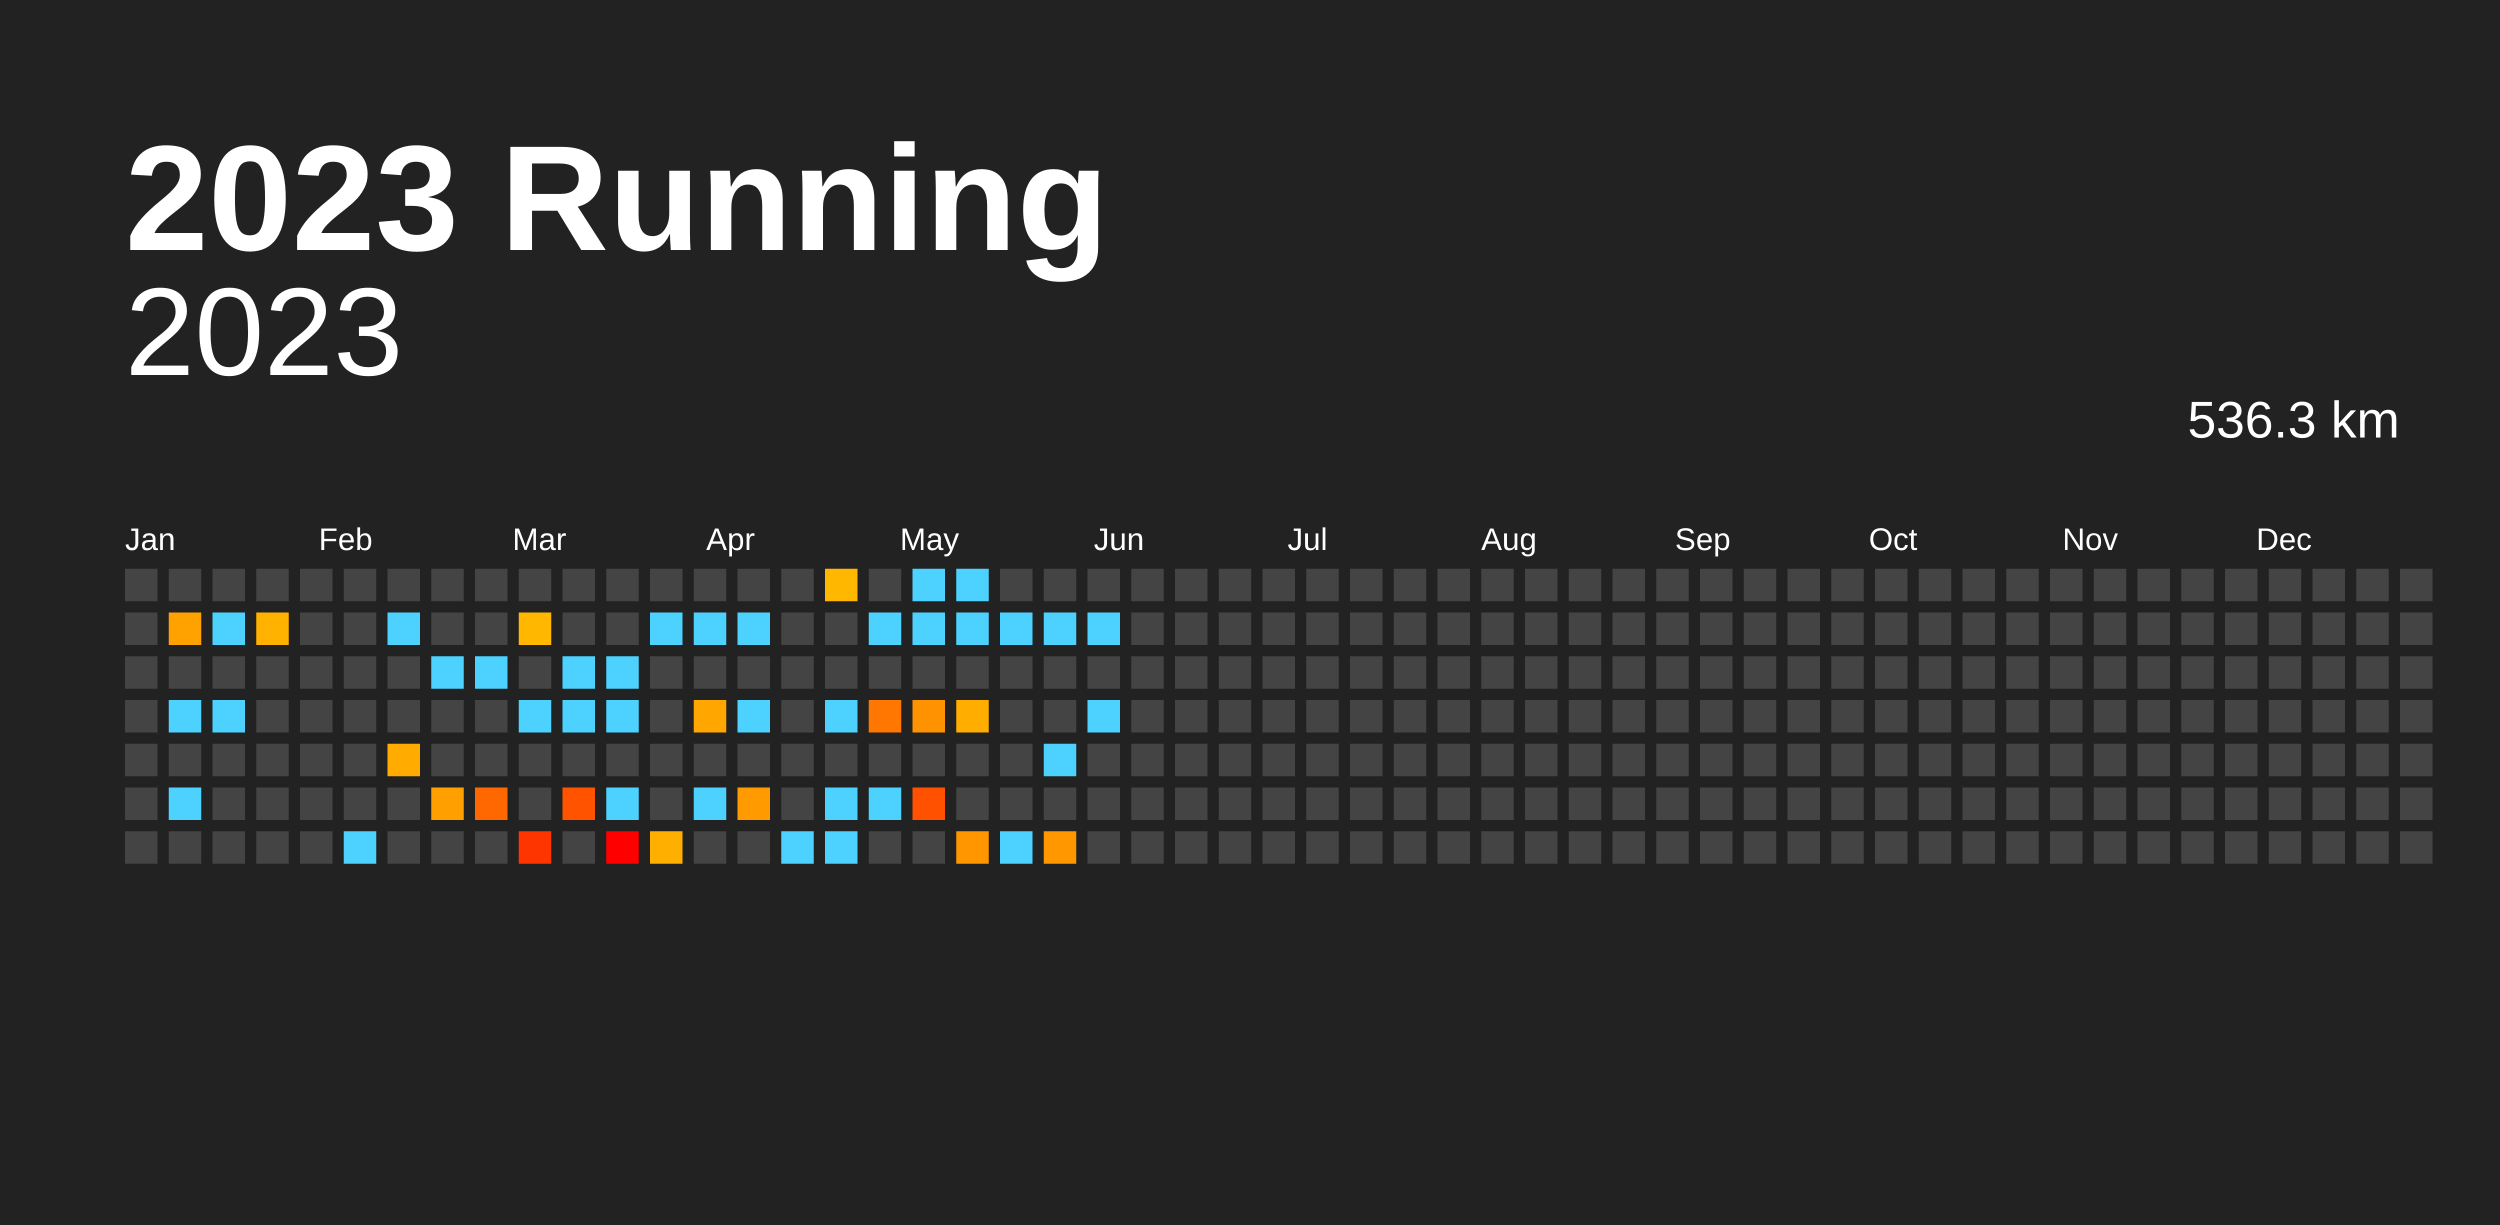
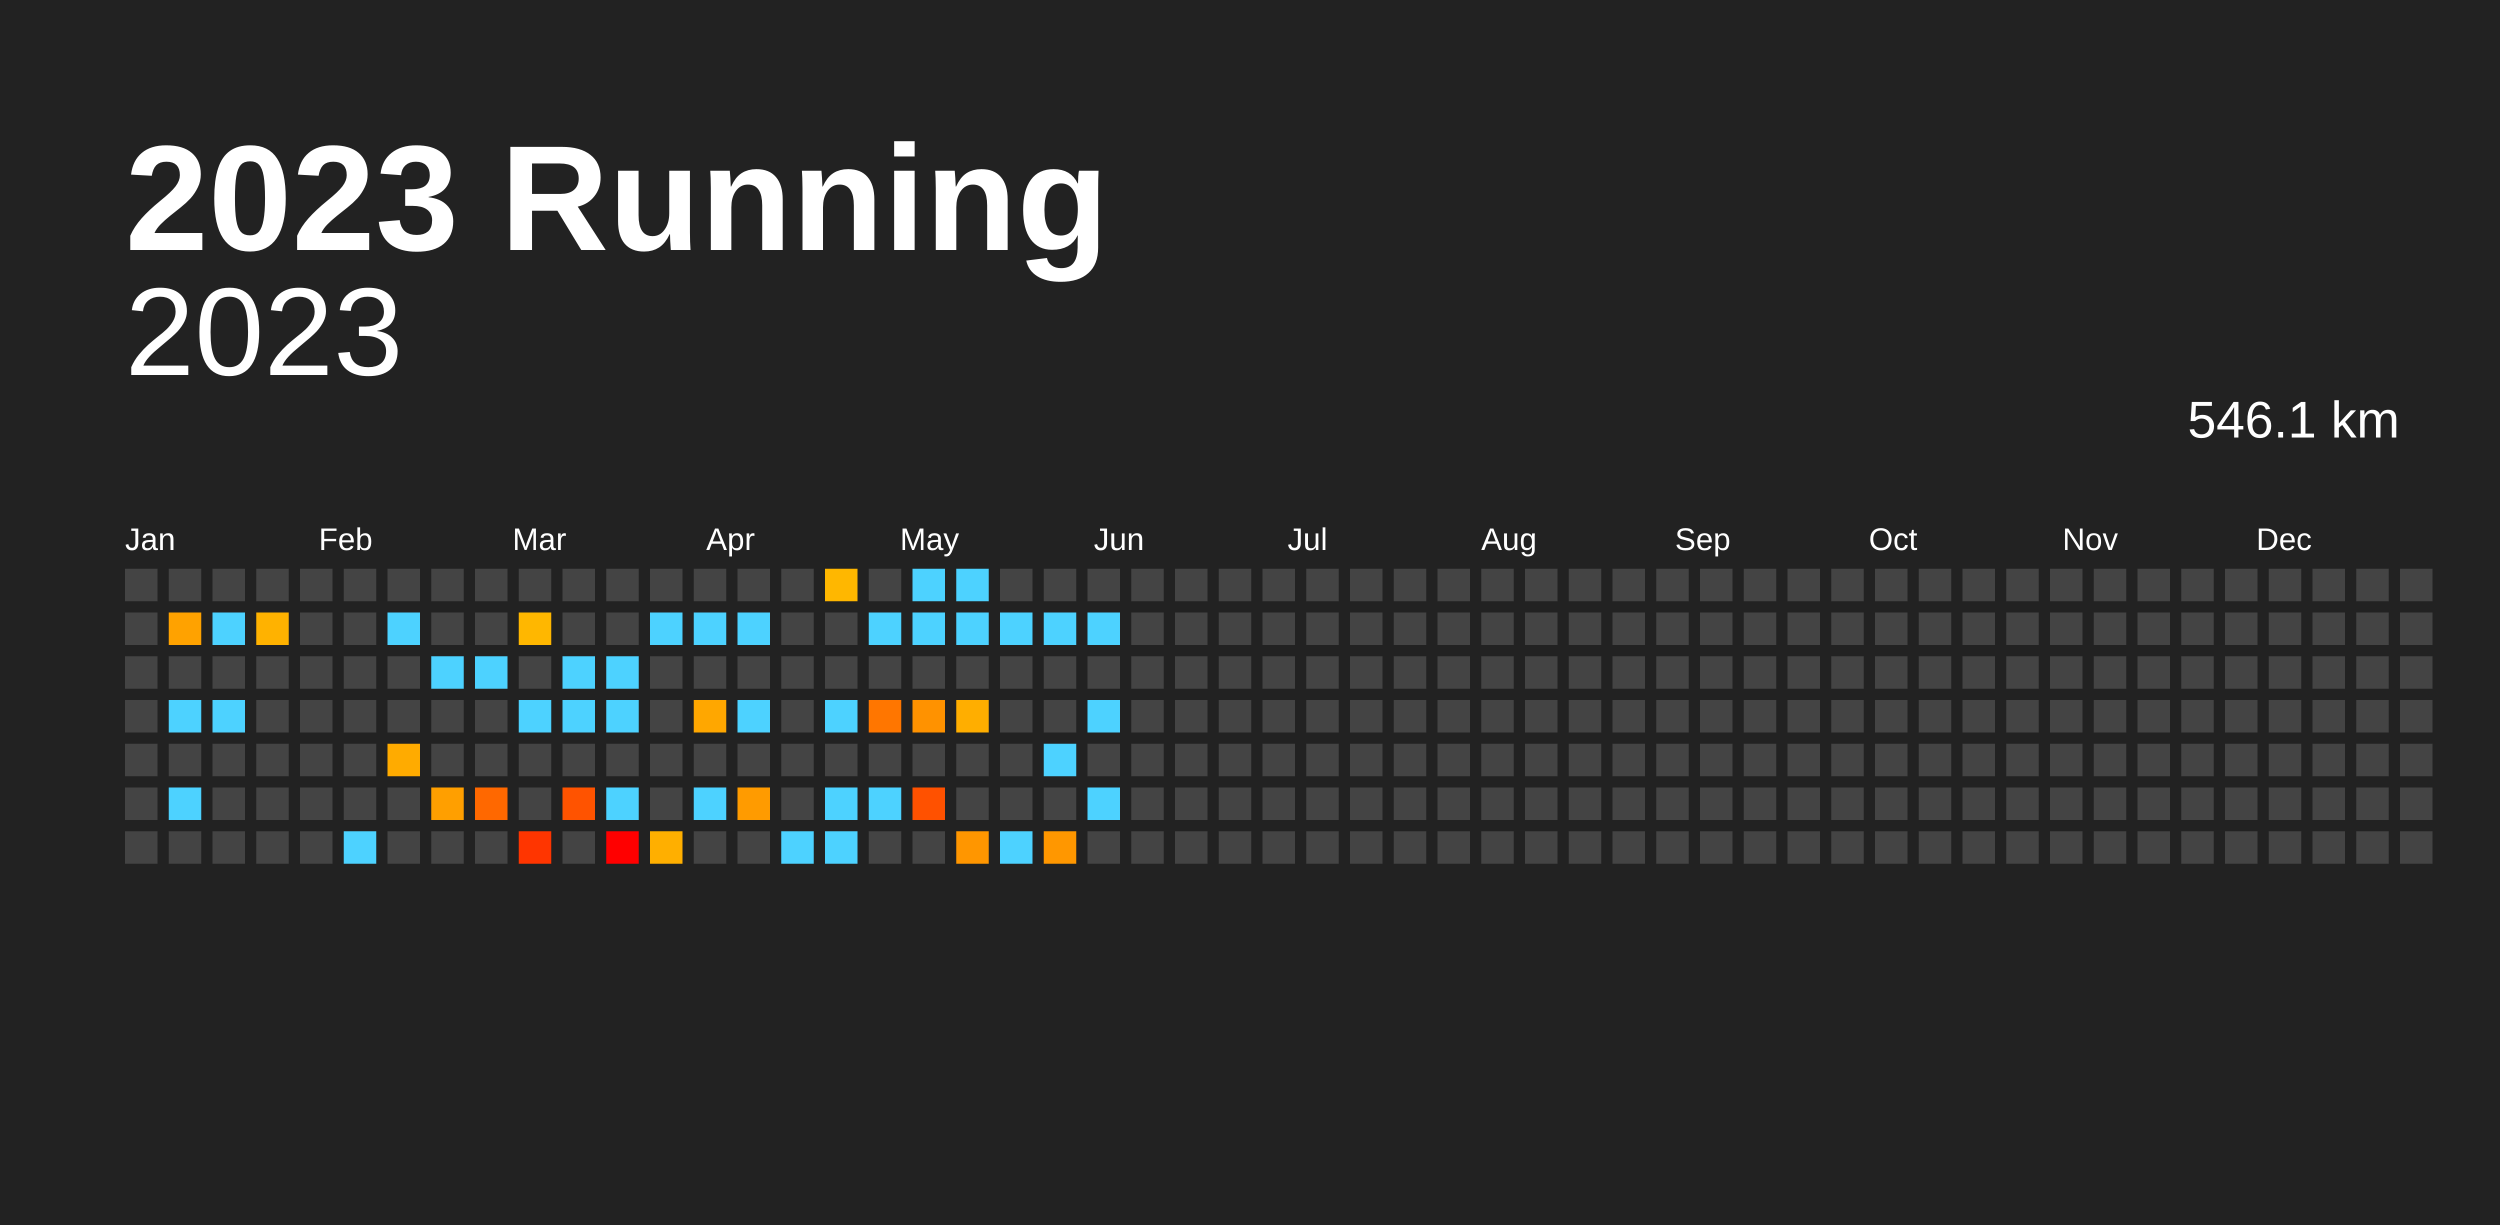
<svg xmlns="http://www.w3.org/2000/svg" baseProfile="full" height="98mm" version="1.1" viewBox="0,0,200,98" width="200mm">
  <defs />
  <rect fill="#222222" height="98" width="200" x="0" y="0" />
  <text fill="#FFFFFF" style="font-size:12px; font-family:Arial; font-weight:bold;" x="10" y="20">2023 Running</text>
  <text alignment-baseline="hanging" fill="#FFFFFF" style="font-size:10.0px; font-family:Arial;" x="10" y="30">2023</text>
-   <text alignment-baseline="hanging" fill="#FFFFFF" style="font-size:4.125px; font-family:Arial;" x="175" y="35">536.3 km</text>
+   <text alignment-baseline="hanging" fill="#FFFFFF" style="font-size:4.125px; font-family:Arial;" x="175" y="35">546.1 km</text>
  <text fill="#FFFFFF" style="font-size:2.5px; font-family:Arial" x="10.0" y="44">Jan</text>
  <text fill="#FFFFFF" style="font-size:2.5px; font-family:Arial" x="25.5" y="44">Feb</text>
  <text fill="#FFFFFF" style="font-size:2.5px; font-family:Arial" x="41.0" y="44">Mar</text>
  <text fill="#FFFFFF" style="font-size:2.5px; font-family:Arial" x="56.5" y="44">Apr</text>
  <text fill="#FFFFFF" style="font-size:2.5px; font-family:Arial" x="72.0" y="44">May</text>
  <text fill="#FFFFFF" style="font-size:2.5px; font-family:Arial" x="87.5" y="44">Jun</text>
  <text fill="#FFFFFF" style="font-size:2.5px; font-family:Arial" x="103.0" y="44">Jul</text>
  <text fill="#FFFFFF" style="font-size:2.5px; font-family:Arial" x="118.5" y="44">Aug</text>
  <text fill="#FFFFFF" style="font-size:2.5px; font-family:Arial" x="134.0" y="44">Sep</text>
  <text fill="#FFFFFF" style="font-size:2.5px; font-family:Arial" x="149.5" y="44">Oct</text>
  <text fill="#FFFFFF" style="font-size:2.5px; font-family:Arial" x="165.0" y="44">Nov</text>
  <text fill="#FFFFFF" style="font-size:2.5px; font-family:Arial" x="180.5" y="44">Dec</text>
  <rect fill="#444444" height="2.6" width="2.6" x="10.0" y="45.5" />
  <rect fill="#444444" height="2.6" width="2.6" x="10.0" y="49.0" />
  <rect fill="#444444" height="2.6" width="2.6" x="10.0" y="52.5" />
  <rect fill="#444444" height="2.6" width="2.6" x="10.0" y="56.0" />
  <rect fill="#444444" height="2.6" width="2.6" x="10.0" y="59.5" />
  <rect fill="#444444" height="2.6" width="2.6" x="10.0" y="63.0" />
  <rect fill="#444444" height="2.6" width="2.6" x="10.0" y="66.5" />
  <rect fill="#444444" height="2.6" width="2.6" x="13.5" y="45.5" />
  <rect fill="#ffa200" height="2.6" width="2.6" x="13.5" y="49.0" />
  <rect fill="#444444" height="2.6" width="2.6" x="13.5" y="52.5" />
  <rect fill="#4dd2ff" height="2.6" width="2.6" x="13.5" y="56.0" />
  <rect fill="#444444" height="2.6" width="2.6" x="13.5" y="59.5" />
  <rect fill="#4dd2ff" height="2.6" width="2.6" x="13.5" y="63.0" />
  <rect fill="#444444" height="2.6" width="2.6" x="13.5" y="66.5" />
  <rect fill="#444444" height="2.6" width="2.6" x="17.0" y="45.5" />
  <rect fill="#4dd2ff" height="2.6" width="2.6" x="17.0" y="49.0" />
  <rect fill="#444444" height="2.6" width="2.6" x="17.0" y="52.5" />
  <rect fill="#4dd2ff" height="2.6" width="2.6" x="17.0" y="56.0" />
  <rect fill="#444444" height="2.6" width="2.6" x="17.0" y="59.5" />
  <rect fill="#444444" height="2.6" width="2.6" x="17.0" y="63.0" />
  <rect fill="#444444" height="2.6" width="2.6" x="17.0" y="66.5" />
  <rect fill="#444444" height="2.6" width="2.6" x="20.5" y="45.5" />
  <rect fill="#ffb200" height="2.6" width="2.6" x="20.5" y="49.0" />
  <rect fill="#444444" height="2.6" width="2.6" x="20.5" y="52.5" />
  <rect fill="#444444" height="2.6" width="2.6" x="20.5" y="56.0" />
  <rect fill="#444444" height="2.6" width="2.6" x="20.5" y="59.5" />
  <rect fill="#444444" height="2.6" width="2.6" x="20.5" y="63.0" />
  <rect fill="#444444" height="2.6" width="2.6" x="20.5" y="66.5" />
  <rect fill="#444444" height="2.6" width="2.6" x="24.0" y="45.5" />
  <rect fill="#444444" height="2.6" width="2.6" x="24.0" y="49.0" />
  <rect fill="#444444" height="2.6" width="2.6" x="24.0" y="52.5" />
  <rect fill="#444444" height="2.6" width="2.6" x="24.0" y="56.0" />
  <rect fill="#444444" height="2.6" width="2.6" x="24.0" y="59.5" />
  <rect fill="#444444" height="2.6" width="2.6" x="24.0" y="63.0" />
  <rect fill="#444444" height="2.6" width="2.6" x="24.0" y="66.5" />
  <rect fill="#444444" height="2.6" width="2.6" x="27.5" y="45.5" />
  <rect fill="#444444" height="2.6" width="2.6" x="27.5" y="49.0" />
  <rect fill="#444444" height="2.6" width="2.6" x="27.5" y="52.5" />
  <rect fill="#444444" height="2.6" width="2.6" x="27.5" y="56.0" />
  <rect fill="#444444" height="2.6" width="2.6" x="27.5" y="59.5" />
  <rect fill="#444444" height="2.6" width="2.6" x="27.5" y="63.0" />
  <rect fill="#4dd2ff" height="2.6" width="2.6" x="27.5" y="66.5" />
  <rect fill="#444444" height="2.6" width="2.6" x="31.0" y="45.5" />
  <rect fill="#4dd2ff" height="2.6" width="2.6" x="31.0" y="49.0" />
  <rect fill="#444444" height="2.6" width="2.6" x="31.0" y="52.5" />
  <rect fill="#444444" height="2.6" width="2.6" x="31.0" y="56.0" />
  <rect fill="#ffab00" height="2.6" width="2.6" x="31.0" y="59.5" />
  <rect fill="#444444" height="2.6" width="2.6" x="31.0" y="63.0" />
  <rect fill="#444444" height="2.6" width="2.6" x="31.0" y="66.5" />
  <rect fill="#444444" height="2.6" width="2.6" x="34.5" y="45.5" />
  <rect fill="#444444" height="2.6" width="2.6" x="34.5" y="49.0" />
  <rect fill="#4dd2ff" height="2.6" width="2.6" x="34.5" y="52.5" />
  <rect fill="#444444" height="2.6" width="2.6" x="34.5" y="56.0" />
  <rect fill="#444444" height="2.6" width="2.6" x="34.5" y="59.5" />
  <rect fill="#ff9f00" height="2.6" width="2.6" x="34.5" y="63.0" />
  <rect fill="#444444" height="2.6" width="2.6" x="34.5" y="66.5" />
  <rect fill="#444444" height="2.6" width="2.6" x="38.0" y="45.5" />
  <rect fill="#444444" height="2.6" width="2.6" x="38.0" y="49.0" />
  <rect fill="#4dd2ff" height="2.6" width="2.6" x="38.0" y="52.5" />
  <rect fill="#444444" height="2.6" width="2.6" x="38.0" y="56.0" />
  <rect fill="#444444" height="2.6" width="2.6" x="38.0" y="59.5" />
  <rect fill="#ff6800" height="2.6" width="2.6" x="38.0" y="63.0" />
  <rect fill="#444444" height="2.6" width="2.6" x="38.0" y="66.5" />
  <rect fill="#444444" height="2.6" width="2.6" x="41.5" y="45.5" />
  <rect fill="#ffb700" height="2.6" width="2.6" x="41.5" y="49.0" />
  <rect fill="#444444" height="2.6" width="2.6" x="41.5" y="52.5" />
  <rect fill="#4dd2ff" height="2.6" width="2.6" x="41.5" y="56.0" />
  <rect fill="#444444" height="2.6" width="2.6" x="41.5" y="59.5" />
  <rect fill="#444444" height="2.6" width="2.6" x="41.5" y="63.0" />
  <rect fill="#ff3500" height="2.6" width="2.6" x="41.5" y="66.5" />
  <rect fill="#444444" height="2.6" width="2.6" x="45.0" y="45.5" />
  <rect fill="#444444" height="2.6" width="2.6" x="45.0" y="49.0" />
  <rect fill="#4dd2ff" height="2.6" width="2.6" x="45.0" y="52.5" />
  <rect fill="#4dd2ff" height="2.6" width="2.6" x="45.0" y="56.0" />
  <rect fill="#444444" height="2.6" width="2.6" x="45.0" y="59.5" />
  <rect fill="#ff5300" height="2.6" width="2.6" x="45.0" y="63.0" />
  <rect fill="#444444" height="2.6" width="2.6" x="45.0" y="66.5" />
  <rect fill="#444444" height="2.6" width="2.6" x="48.5" y="45.5" />
  <rect fill="#444444" height="2.6" width="2.6" x="48.5" y="49.0" />
  <rect fill="#4dd2ff" height="2.6" width="2.6" x="48.5" y="52.5" />
  <rect fill="#4dd2ff" height="2.6" width="2.6" x="48.5" y="56.0" />
  <rect fill="#444444" height="2.6" width="2.6" x="48.5" y="59.5" />
  <rect fill="#4dd2ff" height="2.6" width="2.6" x="48.5" y="63.0" />
  <rect fill="red" height="2.6" width="2.6" x="48.5" y="66.5" />
  <rect fill="#444444" height="2.6" width="2.6" x="52.0" y="45.5" />
  <rect fill="#4dd2ff" height="2.6" width="2.6" x="52.0" y="49.0" />
  <rect fill="#444444" height="2.6" width="2.6" x="52.0" y="52.5" />
  <rect fill="#444444" height="2.6" width="2.6" x="52.0" y="56.0" />
  <rect fill="#444444" height="2.6" width="2.6" x="52.0" y="59.5" />
  <rect fill="#444444" height="2.6" width="2.6" x="52.0" y="63.0" />
  <rect fill="#ffaf00" height="2.6" width="2.6" x="52.0" y="66.5" />
  <rect fill="#444444" height="2.6" width="2.6" x="55.5" y="45.5" />
  <rect fill="#4dd2ff" height="2.6" width="2.6" x="55.5" y="49.0" />
  <rect fill="#444444" height="2.6" width="2.6" x="55.5" y="52.5" />
  <rect fill="#ffa700" height="2.6" width="2.6" x="55.5" y="56.0" />
  <rect fill="#444444" height="2.6" width="2.6" x="55.5" y="59.5" />
  <rect fill="#4dd2ff" height="2.6" width="2.6" x="55.5" y="63.0" />
  <rect fill="#444444" height="2.6" width="2.6" x="55.5" y="66.5" />
  <rect fill="#444444" height="2.6" width="2.6" x="59.0" y="45.5" />
  <rect fill="#4dd2ff" height="2.6" width="2.6" x="59.0" y="49.0" />
  <rect fill="#444444" height="2.6" width="2.6" x="59.0" y="52.5" />
  <rect fill="#4dd2ff" height="2.6" width="2.6" x="59.0" y="56.0" />
  <rect fill="#444444" height="2.6" width="2.6" x="59.0" y="59.5" />
  <rect fill="#ff9b00" height="2.6" width="2.6" x="59.0" y="63.0" />
  <rect fill="#444444" height="2.6" width="2.6" x="59.0" y="66.5" />
  <rect fill="#444444" height="2.6" width="2.6" x="62.5" y="45.5" />
  <rect fill="#444444" height="2.6" width="2.6" x="62.5" y="49.0" />
  <rect fill="#444444" height="2.6" width="2.6" x="62.5" y="52.5" />
  <rect fill="#444444" height="2.6" width="2.6" x="62.5" y="56.0" />
  <rect fill="#444444" height="2.6" width="2.6" x="62.5" y="59.5" />
  <rect fill="#444444" height="2.6" width="2.6" x="62.5" y="63.0" />
  <rect fill="#4dd2ff" height="2.6" width="2.6" x="62.5" y="66.5" />
  <rect fill="#ffb700" height="2.6" width="2.6" x="66.0" y="45.5" />
  <rect fill="#444444" height="2.6" width="2.6" x="66.0" y="49.0" />
  <rect fill="#444444" height="2.6" width="2.6" x="66.0" y="52.5" />
  <rect fill="#4dd2ff" height="2.6" width="2.6" x="66.0" y="56.0" />
  <rect fill="#444444" height="2.6" width="2.6" x="66.0" y="59.5" />
  <rect fill="#4dd2ff" height="2.6" width="2.6" x="66.0" y="63.0" />
  <rect fill="#4dd2ff" height="2.6" width="2.6" x="66.0" y="66.5" />
  <rect fill="#444444" height="2.6" width="2.6" x="69.5" y="45.5" />
  <rect fill="#4dd2ff" height="2.6" width="2.6" x="69.5" y="49.0" />
  <rect fill="#444444" height="2.6" width="2.6" x="69.5" y="52.5" />
  <rect fill="#ff7600" height="2.6" width="2.6" x="69.5" y="56.0" />
  <rect fill="#444444" height="2.6" width="2.6" x="69.5" y="59.5" />
  <rect fill="#4dd2ff" height="2.6" width="2.6" x="69.5" y="63.0" />
  <rect fill="#444444" height="2.6" width="2.6" x="69.5" y="66.5" />
  <rect fill="#4dd2ff" height="2.6" width="2.6" x="73.0" y="45.5" />
  <rect fill="#4dd2ff" height="2.6" width="2.6" x="73.0" y="49.0" />
  <rect fill="#444444" height="2.6" width="2.6" x="73.0" y="52.5" />
  <rect fill="#ff9200" height="2.6" width="2.6" x="73.0" y="56.0" />
  <rect fill="#444444" height="2.6" width="2.6" x="73.0" y="59.5" />
  <rect fill="#ff5100" height="2.6" width="2.6" x="73.0" y="63.0" />
  <rect fill="#444444" height="2.6" width="2.6" x="73.0" y="66.5" />
  <rect fill="#4dd2ff" height="2.6" width="2.6" x="76.5" y="45.5" />
  <rect fill="#4dd2ff" height="2.6" width="2.6" x="76.5" y="49.0" />
  <rect fill="#444444" height="2.6" width="2.6" x="76.5" y="52.5" />
  <rect fill="#ffae00" height="2.6" width="2.6" x="76.5" y="56.0" />
  <rect fill="#444444" height="2.6" width="2.6" x="76.5" y="59.5" />
  <rect fill="#444444" height="2.6" width="2.6" x="76.5" y="63.0" />
  <rect fill="#ff9600" height="2.6" width="2.6" x="76.5" y="66.5" />
  <rect fill="#444444" height="2.6" width="2.6" x="80.0" y="45.5" />
  <rect fill="#4dd2ff" height="2.6" width="2.6" x="80.0" y="49.0" />
  <rect fill="#444444" height="2.6" width="2.6" x="80.0" y="52.5" />
  <rect fill="#444444" height="2.6" width="2.6" x="80.0" y="56.0" />
  <rect fill="#444444" height="2.6" width="2.6" x="80.0" y="59.5" />
  <rect fill="#444444" height="2.6" width="2.6" x="80.0" y="63.0" />
  <rect fill="#4dd2ff" height="2.6" width="2.6" x="80.0" y="66.5" />
  <rect fill="#444444" height="2.6" width="2.6" x="83.5" y="45.5" />
  <rect fill="#4dd2ff" height="2.6" width="2.6" x="83.5" y="49.0" />
  <rect fill="#444444" height="2.6" width="2.6" x="83.5" y="52.5" />
  <rect fill="#444444" height="2.6" width="2.6" x="83.5" y="56.0" />
  <rect fill="#4dd2ff" height="2.6" width="2.6" x="83.5" y="59.5" />
  <rect fill="#444444" height="2.6" width="2.6" x="83.5" y="63.0" />
  <rect fill="#ff9700" height="2.6" width="2.6" x="83.5" y="66.5" />
  <rect fill="#444444" height="2.6" width="2.6" x="87.0" y="45.5" />
  <rect fill="#4dd2ff" height="2.6" width="2.6" x="87.0" y="49.0" />
  <rect fill="#444444" height="2.6" width="2.6" x="87.0" y="52.5" />
  <rect fill="#4dd2ff" height="2.6" width="2.6" x="87.0" y="56.0" />
  <rect fill="#444444" height="2.6" width="2.6" x="87.0" y="59.5" />
-   <rect fill="#444444" height="2.6" width="2.6" x="87.0" y="63.0" />
+   <rect fill="#4dd2ff" height="2.6" width="2.6" x="87.0" y="63.0" />
  <rect fill="#444444" height="2.6" width="2.6" x="87.0" y="66.5" />
  <rect fill="#444444" height="2.6" width="2.6" x="90.5" y="45.5" />
  <rect fill="#444444" height="2.6" width="2.6" x="90.5" y="49.0" />
  <rect fill="#444444" height="2.6" width="2.6" x="90.5" y="52.5" />
  <rect fill="#444444" height="2.6" width="2.6" x="90.5" y="56.0" />
  <rect fill="#444444" height="2.6" width="2.6" x="90.5" y="59.5" />
  <rect fill="#444444" height="2.6" width="2.6" x="90.5" y="63.0" />
  <rect fill="#444444" height="2.6" width="2.6" x="90.5" y="66.5" />
  <rect fill="#444444" height="2.6" width="2.6" x="94.0" y="45.5" />
  <rect fill="#444444" height="2.6" width="2.6" x="94.0" y="49.0" />
  <rect fill="#444444" height="2.6" width="2.6" x="94.0" y="52.5" />
  <rect fill="#444444" height="2.6" width="2.6" x="94.0" y="56.0" />
  <rect fill="#444444" height="2.6" width="2.6" x="94.0" y="59.5" />
  <rect fill="#444444" height="2.6" width="2.6" x="94.0" y="63.0" />
  <rect fill="#444444" height="2.6" width="2.6" x="94.0" y="66.5" />
  <rect fill="#444444" height="2.6" width="2.6" x="97.5" y="45.5" />
  <rect fill="#444444" height="2.6" width="2.6" x="97.5" y="49.0" />
  <rect fill="#444444" height="2.6" width="2.6" x="97.5" y="52.5" />
  <rect fill="#444444" height="2.6" width="2.6" x="97.5" y="56.0" />
  <rect fill="#444444" height="2.6" width="2.6" x="97.5" y="59.5" />
  <rect fill="#444444" height="2.6" width="2.6" x="97.5" y="63.0" />
  <rect fill="#444444" height="2.6" width="2.6" x="97.5" y="66.5" />
  <rect fill="#444444" height="2.6" width="2.6" x="101.0" y="45.5" />
  <rect fill="#444444" height="2.6" width="2.6" x="101.0" y="49.0" />
  <rect fill="#444444" height="2.6" width="2.6" x="101.0" y="52.5" />
  <rect fill="#444444" height="2.6" width="2.6" x="101.0" y="56.0" />
  <rect fill="#444444" height="2.6" width="2.6" x="101.0" y="59.5" />
  <rect fill="#444444" height="2.6" width="2.6" x="101.0" y="63.0" />
  <rect fill="#444444" height="2.6" width="2.6" x="101.0" y="66.5" />
  <rect fill="#444444" height="2.6" width="2.6" x="104.5" y="45.5" />
  <rect fill="#444444" height="2.6" width="2.6" x="104.5" y="49.0" />
  <rect fill="#444444" height="2.6" width="2.6" x="104.5" y="52.5" />
  <rect fill="#444444" height="2.6" width="2.6" x="104.5" y="56.0" />
  <rect fill="#444444" height="2.6" width="2.6" x="104.5" y="59.5" />
  <rect fill="#444444" height="2.6" width="2.6" x="104.5" y="63.0" />
  <rect fill="#444444" height="2.6" width="2.6" x="104.5" y="66.5" />
  <rect fill="#444444" height="2.6" width="2.6" x="108.0" y="45.5" />
  <rect fill="#444444" height="2.6" width="2.6" x="108.0" y="49.0" />
  <rect fill="#444444" height="2.6" width="2.6" x="108.0" y="52.5" />
  <rect fill="#444444" height="2.6" width="2.6" x="108.0" y="56.0" />
  <rect fill="#444444" height="2.6" width="2.6" x="108.0" y="59.5" />
  <rect fill="#444444" height="2.6" width="2.6" x="108.0" y="63.0" />
  <rect fill="#444444" height="2.6" width="2.6" x="108.0" y="66.5" />
  <rect fill="#444444" height="2.6" width="2.6" x="111.5" y="45.5" />
  <rect fill="#444444" height="2.6" width="2.6" x="111.5" y="49.0" />
  <rect fill="#444444" height="2.6" width="2.6" x="111.5" y="52.5" />
  <rect fill="#444444" height="2.6" width="2.6" x="111.5" y="56.0" />
  <rect fill="#444444" height="2.6" width="2.6" x="111.5" y="59.5" />
  <rect fill="#444444" height="2.6" width="2.6" x="111.5" y="63.0" />
  <rect fill="#444444" height="2.6" width="2.6" x="111.5" y="66.5" />
  <rect fill="#444444" height="2.6" width="2.6" x="115.0" y="45.5" />
  <rect fill="#444444" height="2.6" width="2.6" x="115.0" y="49.0" />
  <rect fill="#444444" height="2.6" width="2.6" x="115.0" y="52.5" />
  <rect fill="#444444" height="2.6" width="2.6" x="115.0" y="56.0" />
  <rect fill="#444444" height="2.6" width="2.6" x="115.0" y="59.5" />
  <rect fill="#444444" height="2.6" width="2.6" x="115.0" y="63.0" />
  <rect fill="#444444" height="2.6" width="2.6" x="115.0" y="66.5" />
  <rect fill="#444444" height="2.6" width="2.6" x="118.5" y="45.5" />
  <rect fill="#444444" height="2.6" width="2.6" x="118.5" y="49.0" />
  <rect fill="#444444" height="2.6" width="2.6" x="118.5" y="52.5" />
  <rect fill="#444444" height="2.6" width="2.6" x="118.5" y="56.0" />
  <rect fill="#444444" height="2.6" width="2.6" x="118.5" y="59.5" />
  <rect fill="#444444" height="2.6" width="2.6" x="118.5" y="63.0" />
  <rect fill="#444444" height="2.6" width="2.6" x="118.5" y="66.5" />
  <rect fill="#444444" height="2.6" width="2.6" x="122.0" y="45.5" />
  <rect fill="#444444" height="2.6" width="2.6" x="122.0" y="49.0" />
  <rect fill="#444444" height="2.6" width="2.6" x="122.0" y="52.5" />
  <rect fill="#444444" height="2.6" width="2.6" x="122.0" y="56.0" />
  <rect fill="#444444" height="2.6" width="2.6" x="122.0" y="59.5" />
  <rect fill="#444444" height="2.6" width="2.6" x="122.0" y="63.0" />
  <rect fill="#444444" height="2.6" width="2.6" x="122.0" y="66.5" />
  <rect fill="#444444" height="2.6" width="2.6" x="125.5" y="45.5" />
  <rect fill="#444444" height="2.6" width="2.6" x="125.5" y="49.0" />
  <rect fill="#444444" height="2.6" width="2.6" x="125.5" y="52.5" />
  <rect fill="#444444" height="2.6" width="2.6" x="125.5" y="56.0" />
  <rect fill="#444444" height="2.6" width="2.6" x="125.5" y="59.5" />
  <rect fill="#444444" height="2.6" width="2.6" x="125.5" y="63.0" />
  <rect fill="#444444" height="2.6" width="2.6" x="125.5" y="66.5" />
  <rect fill="#444444" height="2.6" width="2.6" x="129.0" y="45.5" />
  <rect fill="#444444" height="2.6" width="2.6" x="129.0" y="49.0" />
  <rect fill="#444444" height="2.6" width="2.6" x="129.0" y="52.5" />
  <rect fill="#444444" height="2.6" width="2.6" x="129.0" y="56.0" />
  <rect fill="#444444" height="2.6" width="2.6" x="129.0" y="59.5" />
  <rect fill="#444444" height="2.6" width="2.6" x="129.0" y="63.0" />
  <rect fill="#444444" height="2.6" width="2.6" x="129.0" y="66.5" />
  <rect fill="#444444" height="2.6" width="2.6" x="132.5" y="45.5" />
  <rect fill="#444444" height="2.6" width="2.6" x="132.5" y="49.0" />
  <rect fill="#444444" height="2.6" width="2.6" x="132.5" y="52.5" />
  <rect fill="#444444" height="2.6" width="2.6" x="132.5" y="56.0" />
  <rect fill="#444444" height="2.6" width="2.6" x="132.5" y="59.5" />
  <rect fill="#444444" height="2.6" width="2.6" x="132.5" y="63.0" />
  <rect fill="#444444" height="2.6" width="2.6" x="132.5" y="66.5" />
  <rect fill="#444444" height="2.6" width="2.6" x="136.0" y="45.5" />
  <rect fill="#444444" height="2.6" width="2.6" x="136.0" y="49.0" />
  <rect fill="#444444" height="2.6" width="2.6" x="136.0" y="52.5" />
  <rect fill="#444444" height="2.6" width="2.6" x="136.0" y="56.0" />
  <rect fill="#444444" height="2.6" width="2.6" x="136.0" y="59.5" />
  <rect fill="#444444" height="2.6" width="2.6" x="136.0" y="63.0" />
  <rect fill="#444444" height="2.6" width="2.6" x="136.0" y="66.5" />
  <rect fill="#444444" height="2.6" width="2.6" x="139.5" y="45.5" />
  <rect fill="#444444" height="2.6" width="2.6" x="139.5" y="49.0" />
  <rect fill="#444444" height="2.6" width="2.6" x="139.5" y="52.5" />
  <rect fill="#444444" height="2.6" width="2.6" x="139.5" y="56.0" />
  <rect fill="#444444" height="2.6" width="2.6" x="139.5" y="59.5" />
  <rect fill="#444444" height="2.6" width="2.6" x="139.5" y="63.0" />
  <rect fill="#444444" height="2.6" width="2.6" x="139.5" y="66.5" />
  <rect fill="#444444" height="2.6" width="2.6" x="143.0" y="45.5" />
  <rect fill="#444444" height="2.6" width="2.6" x="143.0" y="49.0" />
  <rect fill="#444444" height="2.6" width="2.6" x="143.0" y="52.5" />
  <rect fill="#444444" height="2.6" width="2.6" x="143.0" y="56.0" />
  <rect fill="#444444" height="2.6" width="2.6" x="143.0" y="59.5" />
  <rect fill="#444444" height="2.6" width="2.6" x="143.0" y="63.0" />
  <rect fill="#444444" height="2.6" width="2.6" x="143.0" y="66.5" />
  <rect fill="#444444" height="2.6" width="2.6" x="146.5" y="45.5" />
  <rect fill="#444444" height="2.6" width="2.6" x="146.5" y="49.0" />
  <rect fill="#444444" height="2.6" width="2.6" x="146.5" y="52.5" />
  <rect fill="#444444" height="2.6" width="2.6" x="146.5" y="56.0" />
  <rect fill="#444444" height="2.6" width="2.6" x="146.5" y="59.5" />
  <rect fill="#444444" height="2.6" width="2.6" x="146.5" y="63.0" />
  <rect fill="#444444" height="2.6" width="2.6" x="146.5" y="66.5" />
  <rect fill="#444444" height="2.6" width="2.6" x="150.0" y="45.5" />
  <rect fill="#444444" height="2.6" width="2.6" x="150.0" y="49.0" />
  <rect fill="#444444" height="2.6" width="2.6" x="150.0" y="52.5" />
  <rect fill="#444444" height="2.6" width="2.6" x="150.0" y="56.0" />
  <rect fill="#444444" height="2.6" width="2.6" x="150.0" y="59.5" />
  <rect fill="#444444" height="2.6" width="2.6" x="150.0" y="63.0" />
  <rect fill="#444444" height="2.6" width="2.6" x="150.0" y="66.5" />
  <rect fill="#444444" height="2.6" width="2.6" x="153.5" y="45.5" />
  <rect fill="#444444" height="2.6" width="2.6" x="153.5" y="49.0" />
  <rect fill="#444444" height="2.6" width="2.6" x="153.5" y="52.5" />
  <rect fill="#444444" height="2.6" width="2.6" x="153.5" y="56.0" />
  <rect fill="#444444" height="2.6" width="2.6" x="153.5" y="59.5" />
  <rect fill="#444444" height="2.6" width="2.6" x="153.5" y="63.0" />
  <rect fill="#444444" height="2.6" width="2.6" x="153.5" y="66.5" />
  <rect fill="#444444" height="2.6" width="2.6" x="157.0" y="45.5" />
  <rect fill="#444444" height="2.6" width="2.6" x="157.0" y="49.0" />
  <rect fill="#444444" height="2.6" width="2.6" x="157.0" y="52.5" />
  <rect fill="#444444" height="2.6" width="2.6" x="157.0" y="56.0" />
  <rect fill="#444444" height="2.6" width="2.6" x="157.0" y="59.5" />
  <rect fill="#444444" height="2.6" width="2.6" x="157.0" y="63.0" />
  <rect fill="#444444" height="2.6" width="2.6" x="157.0" y="66.5" />
  <rect fill="#444444" height="2.6" width="2.6" x="160.5" y="45.5" />
  <rect fill="#444444" height="2.6" width="2.6" x="160.5" y="49.0" />
  <rect fill="#444444" height="2.6" width="2.6" x="160.5" y="52.5" />
  <rect fill="#444444" height="2.6" width="2.6" x="160.5" y="56.0" />
  <rect fill="#444444" height="2.6" width="2.6" x="160.5" y="59.5" />
  <rect fill="#444444" height="2.6" width="2.6" x="160.5" y="63.0" />
  <rect fill="#444444" height="2.6" width="2.6" x="160.5" y="66.5" />
  <rect fill="#444444" height="2.6" width="2.6" x="164.0" y="45.5" />
  <rect fill="#444444" height="2.6" width="2.6" x="164.0" y="49.0" />
  <rect fill="#444444" height="2.6" width="2.6" x="164.0" y="52.5" />
  <rect fill="#444444" height="2.6" width="2.6" x="164.0" y="56.0" />
  <rect fill="#444444" height="2.6" width="2.6" x="164.0" y="59.5" />
  <rect fill="#444444" height="2.6" width="2.6" x="164.0" y="63.0" />
  <rect fill="#444444" height="2.6" width="2.6" x="164.0" y="66.5" />
  <rect fill="#444444" height="2.6" width="2.6" x="167.5" y="45.5" />
  <rect fill="#444444" height="2.6" width="2.6" x="167.5" y="49.0" />
  <rect fill="#444444" height="2.6" width="2.6" x="167.5" y="52.5" />
  <rect fill="#444444" height="2.6" width="2.6" x="167.5" y="56.0" />
  <rect fill="#444444" height="2.6" width="2.6" x="167.5" y="59.5" />
  <rect fill="#444444" height="2.6" width="2.6" x="167.5" y="63.0" />
  <rect fill="#444444" height="2.6" width="2.6" x="167.5" y="66.5" />
  <rect fill="#444444" height="2.6" width="2.6" x="171.0" y="45.5" />
  <rect fill="#444444" height="2.6" width="2.6" x="171.0" y="49.0" />
  <rect fill="#444444" height="2.6" width="2.6" x="171.0" y="52.5" />
  <rect fill="#444444" height="2.6" width="2.6" x="171.0" y="56.0" />
  <rect fill="#444444" height="2.6" width="2.6" x="171.0" y="59.5" />
  <rect fill="#444444" height="2.6" width="2.6" x="171.0" y="63.0" />
  <rect fill="#444444" height="2.6" width="2.6" x="171.0" y="66.5" />
  <rect fill="#444444" height="2.6" width="2.6" x="174.5" y="45.5" />
  <rect fill="#444444" height="2.6" width="2.6" x="174.5" y="49.0" />
  <rect fill="#444444" height="2.6" width="2.6" x="174.5" y="52.5" />
  <rect fill="#444444" height="2.6" width="2.6" x="174.5" y="56.0" />
  <rect fill="#444444" height="2.6" width="2.6" x="174.5" y="59.5" />
  <rect fill="#444444" height="2.6" width="2.6" x="174.5" y="63.0" />
  <rect fill="#444444" height="2.6" width="2.6" x="174.5" y="66.5" />
  <rect fill="#444444" height="2.6" width="2.6" x="178.0" y="45.5" />
  <rect fill="#444444" height="2.6" width="2.6" x="178.0" y="49.0" />
  <rect fill="#444444" height="2.6" width="2.6" x="178.0" y="52.5" />
  <rect fill="#444444" height="2.6" width="2.6" x="178.0" y="56.0" />
  <rect fill="#444444" height="2.6" width="2.6" x="178.0" y="59.5" />
  <rect fill="#444444" height="2.6" width="2.6" x="178.0" y="63.0" />
  <rect fill="#444444" height="2.6" width="2.6" x="178.0" y="66.5" />
  <rect fill="#444444" height="2.6" width="2.6" x="181.5" y="45.5" />
  <rect fill="#444444" height="2.6" width="2.6" x="181.5" y="49.0" />
  <rect fill="#444444" height="2.6" width="2.6" x="181.5" y="52.5" />
  <rect fill="#444444" height="2.6" width="2.6" x="181.5" y="56.0" />
  <rect fill="#444444" height="2.6" width="2.6" x="181.5" y="59.5" />
  <rect fill="#444444" height="2.6" width="2.6" x="181.5" y="63.0" />
  <rect fill="#444444" height="2.6" width="2.6" x="181.5" y="66.5" />
  <rect fill="#444444" height="2.6" width="2.6" x="185.0" y="45.5" />
  <rect fill="#444444" height="2.6" width="2.6" x="185.0" y="49.0" />
  <rect fill="#444444" height="2.6" width="2.6" x="185.0" y="52.5" />
  <rect fill="#444444" height="2.6" width="2.6" x="185.0" y="56.0" />
  <rect fill="#444444" height="2.6" width="2.6" x="185.0" y="59.5" />
  <rect fill="#444444" height="2.6" width="2.6" x="185.0" y="63.0" />
  <rect fill="#444444" height="2.6" width="2.6" x="185.0" y="66.5" />
  <rect fill="#444444" height="2.6" width="2.6" x="188.5" y="45.5" />
  <rect fill="#444444" height="2.6" width="2.6" x="188.5" y="49.0" />
  <rect fill="#444444" height="2.6" width="2.6" x="188.5" y="52.5" />
  <rect fill="#444444" height="2.6" width="2.6" x="188.5" y="56.0" />
  <rect fill="#444444" height="2.6" width="2.6" x="188.5" y="59.5" />
  <rect fill="#444444" height="2.6" width="2.6" x="188.5" y="63.0" />
  <rect fill="#444444" height="2.6" width="2.6" x="188.5" y="66.5" />
  <rect fill="#444444" height="2.6" width="2.6" x="192.0" y="45.5" />
  <rect fill="#444444" height="2.6" width="2.6" x="192.0" y="49.0" />
  <rect fill="#444444" height="2.6" width="2.6" x="192.0" y="52.5" />
  <rect fill="#444444" height="2.6" width="2.6" x="192.0" y="56.0" />
  <rect fill="#444444" height="2.6" width="2.6" x="192.0" y="59.5" />
  <rect fill="#444444" height="2.6" width="2.6" x="192.0" y="63.0" />
  <rect fill="#444444" height="2.6" width="2.6" x="192.0" y="66.5" />
</svg>
